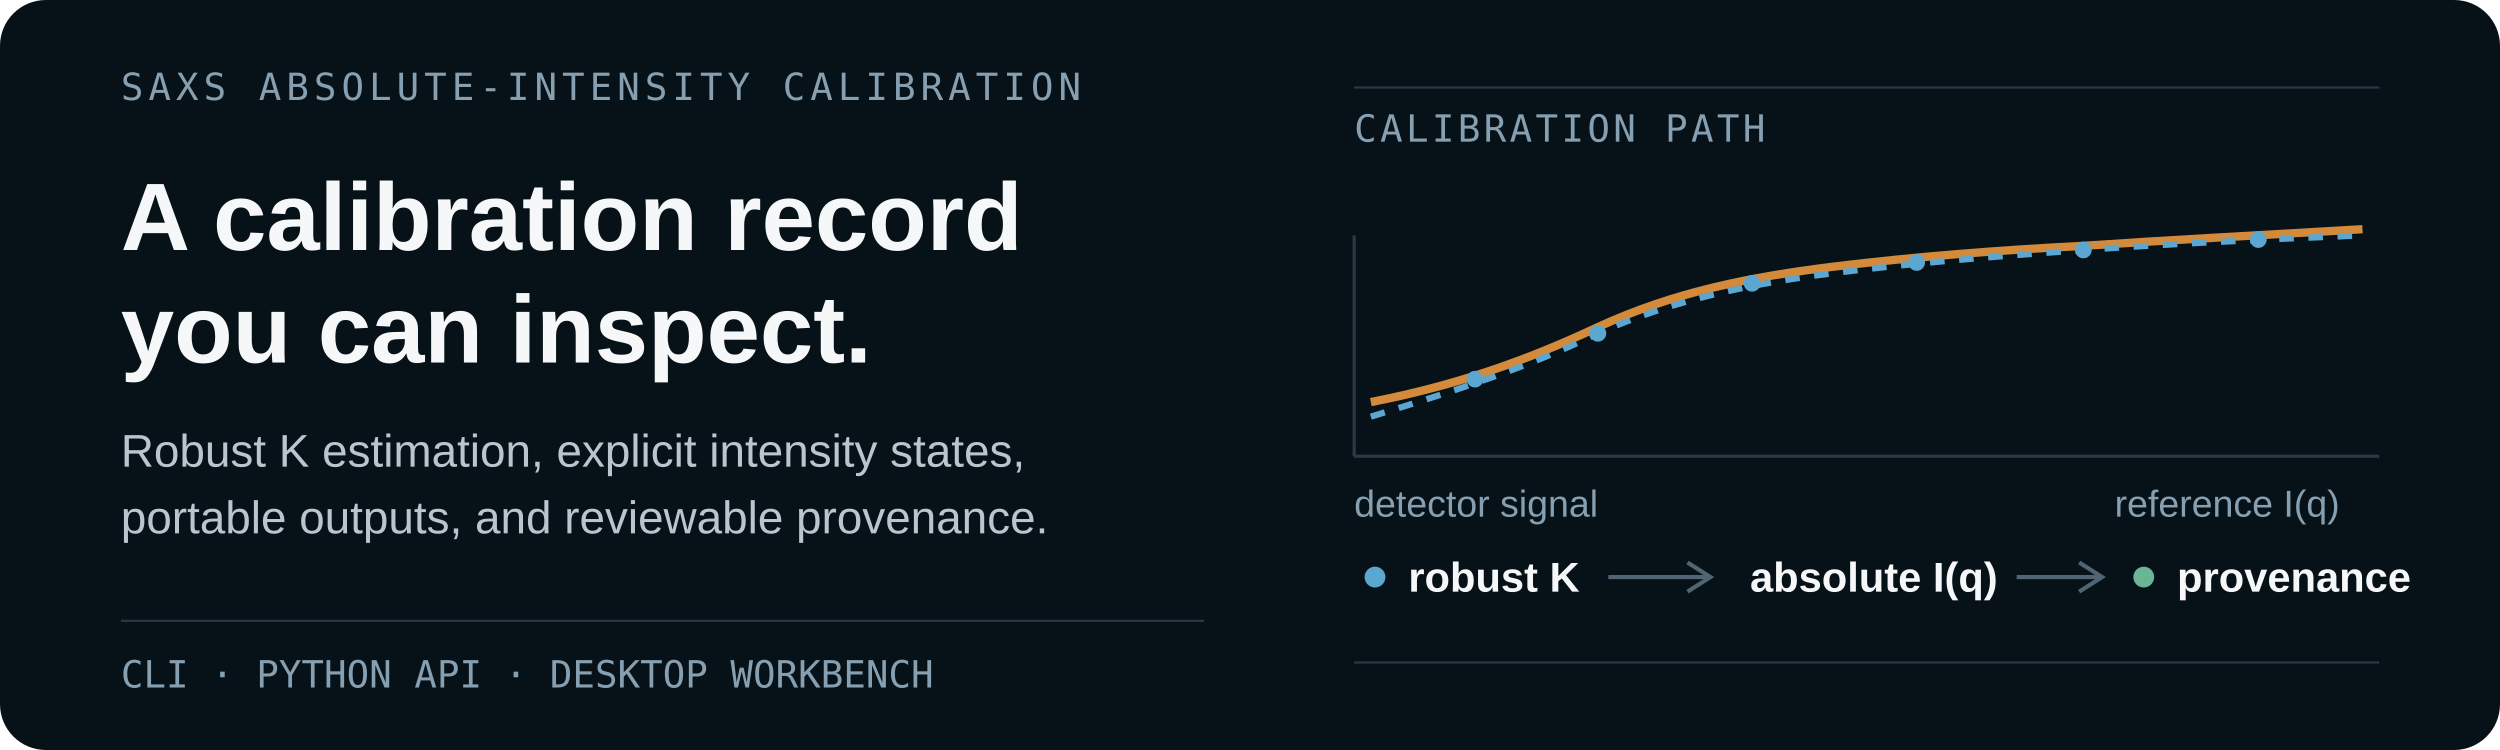
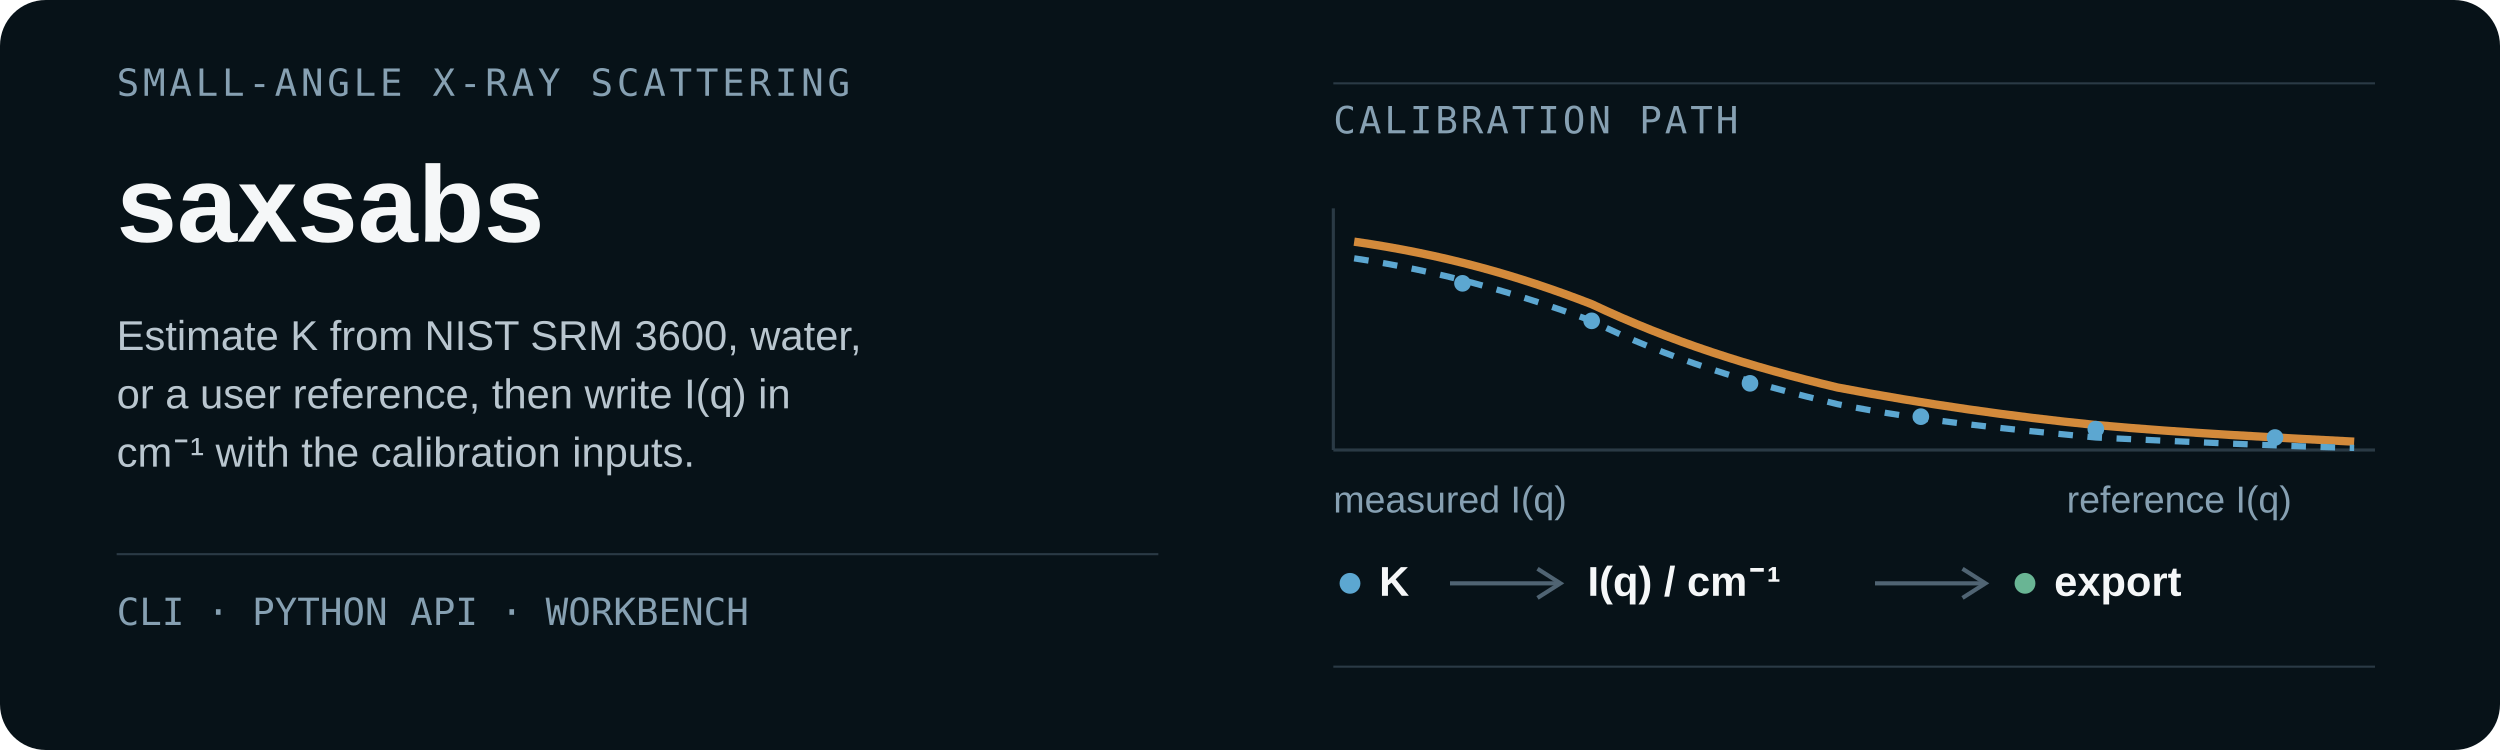
<svg xmlns="http://www.w3.org/2000/svg" width="1200" height="360" viewBox="0 0 1200 360" role="img" aria-labelledby="title desc">
  <rect width="1200" height="360" rx="22" fill="#071218" />
  <g font-family="-apple-system,BlinkMacSystemFont,'Segoe UI',Arial,sans-serif">
-     <g transform="translate(58 48)">
-       <text x="0" y="0" fill="#86A0B2" font-family="ui-monospace,SFMono-Regular,Menlo,Consolas,monospace" font-size="18" letter-spacing="2.4">SAXS ABSOLUTE-INTENSITY CALIBRATION</text>
-       <text x="0" y="72" fill="#F5F7F8" font-size="46" font-weight="720">A calibration record</text>
-       <text x="0" y="126" fill="#F5F7F8" font-size="46" font-weight="720">you can inspect.</text>
-       <text x="0" y="176" fill="#B9C6CF" font-size="22">Robust K estimation, explicit intensity states,</text>
-       <text x="0" y="208" fill="#B9C6CF" font-size="22">portable outputs, and reviewable provenance.</text>
-       <path d="M0 250H520" stroke="#2A3A45" />
-       <text x="0" y="282" fill="#86A0B2" font-family="ui-monospace,SFMono-Regular,Menlo,Consolas,monospace" font-size="18">CLI  ·  PYTHON API  ·  DESKTOP WORKBENCH</text>
+     <g transform="translate(56 46)">
+       <text x="0" y="0" fill="#86A0B2" font-family="ui-monospace,SFMono-Regular,Menlo,Consolas,monospace" font-size="18" letter-spacing="1.8">SMALL-ANGLE X-RAY SCATTERING</text>
+       <text x="0" y="70" fill="#F5F7F8" font-size="52" font-weight="700">saxsabs</text>
+       <text x="0" y="122" fill="#B9C6CF" font-size="20">Estimate K from NIST SRM 3600, water,</text>
+       <text x="0" y="150" fill="#B9C6CF" font-size="20">or a user reference, then write I(q) in</text>
+       <text x="0" y="178" fill="#B9C6CF" font-size="20">cm⁻¹ with the calibration inputs.</text>
+       <path d="M0 220H500" stroke="#2A3A45" />
+       <text x="0" y="254" fill="#86A0B2" font-family="ui-monospace,SFMono-Regular,Menlo,Consolas,monospace" font-size="18">CLI  ·  PYTHON API  ·  WORKBENCH</text>
    </g>
-     <g transform="translate(650 42)">
-       <path d="M0 0H492M0 276H492" stroke="#2A3A45" />
-       <text x="0" y="26" fill="#86A0B2" font-family="ui-monospace,SFMono-Regular,Menlo,Consolas,monospace" font-size="18" letter-spacing="1.6">CALIBRATION PATH</text>
-       <g transform="translate(0 55)">
-         <path d="M0 122H492M0 16V122" stroke="#2A3A45" stroke-width="1.5" />
-         <path d="M8 96C49 88 83 76 117 60C154 43 190 36 230 31C271 26 311 23 350 21C394 18 434 16 484 13" fill="none" stroke="#D38A3B" stroke-width="4" />
-         <path d="M8 103C47 91 82 80 117 63C153 47 191 39 231 34C270 29 310 26 350 23C393 20 434 18 484 16" fill="none" stroke="#5CA7D1" stroke-width="3" stroke-dasharray="7 7" />
-         <circle cx="58" cy="85" r="4" fill="#5CA7D1" />
-         <circle cx="117" cy="63" r="4" fill="#5CA7D1" />
-         <circle cx="191" cy="39" r="4" fill="#5CA7D1" />
-         <circle cx="270" cy="29" r="4" fill="#5CA7D1" />
-         <circle cx="350" cy="23" r="4" fill="#5CA7D1" />
-         <circle cx="434" cy="18" r="4" fill="#5CA7D1" />
-         <text x="0" y="151" fill="#86A0B2" font-size="18">detector signal</text>
-         <text x="365" y="151" fill="#86A0B2" font-size="18">reference I(q)</text>
+     <g transform="translate(640 40)">
+       <path d="M0 0H500M0 280H500" stroke="#2A3A45" />
+       <text x="0" y="24" fill="#86A0B2" font-family="ui-monospace,SFMono-Regular,Menlo,Consolas,monospace" font-size="18" letter-spacing="1.4">CALIBRATION PATH</text>
+       <g transform="translate(0 48)">
+         <path d="M0 128H500M0 12V128" stroke="#2A3A45" stroke-width="1.5" />
+         <path d="M10 28C52 34 88 44 124 58C162 76 200 88 242 98C284 106 326 112 366 116C410 120 452 122 490 124" fill="none" stroke="#D38A3B" stroke-width="4" />
+         <path d="M10 36C50 42 86 52 124 66C160 84 200 96 242 106C282 114 324 118 366 122C408 124 450 126 490 127" fill="none" stroke="#5CA7D1" stroke-width="3" stroke-dasharray="7 7" />
+         <circle cx="62" cy="48" r="4" fill="#5CA7D1" />
+         <circle cx="124" cy="66" r="4" fill="#5CA7D1" />
+         <circle cx="200" cy="96" r="4" fill="#5CA7D1" />
+         <circle cx="282" cy="112" r="4" fill="#5CA7D1" />
+         <circle cx="366" cy="118" r="4" fill="#5CA7D1" />
+         <circle cx="452" cy="122" r="4" fill="#5CA7D1" />
+         <text x="0" y="158" fill="#86A0B2" font-size="18">measured I(q)</text>
+         <text x="352" y="158" fill="#86A0B2" font-size="18">reference I(q)</text>
      </g>
-       <g transform="translate(0 231)">
-         <circle cx="10" cy="4" r="5" fill="#5CA7D1" />
-         <text x="26" y="11" fill="#F5F7F8" font-size="20" font-weight="650">robust K</text>
-         <path d="M122 4H170" stroke="#506473" stroke-width="2" />
-         <path d="M160 -3L171 4L160 11" fill="none" stroke="#506473" stroke-width="2" />
-         <text x="190" y="11" fill="#F5F7F8" font-size="20" font-weight="650">absolute I(q)</text>
-         <path d="M318 4H358" stroke="#506473" stroke-width="2" />
-         <path d="M348 -3L359 4L348 11" fill="none" stroke="#506473" stroke-width="2" />
-         <circle cx="379" cy="4" r="5" fill="#69B594" />
-         <text x="395" y="11" fill="#F5F7F8" font-size="20" font-weight="650">provenance</text>
+       <g transform="translate(0 236)">
+         <circle cx="8" cy="4" r="5" fill="#5CA7D1" />
+         <text x="22" y="10" fill="#F5F7F8" font-size="20" font-weight="650">K</text>
+         <path d="M56 4H108" stroke="#506473" stroke-width="2" />
+         <path d="M98 -3L109 4L98 11" fill="none" stroke="#506473" stroke-width="2" />
+         <text x="122" y="10" fill="#F5F7F8" font-size="20" font-weight="650">I(q) / cm⁻¹</text>
+         <path d="M260 4H312" stroke="#506473" stroke-width="2" />
+         <path d="M302 -3L313 4L302 11" fill="none" stroke="#506473" stroke-width="2" />
+         <circle cx="332" cy="4" r="5" fill="#69B594" />
+         <text x="346" y="10" fill="#F5F7F8" font-size="20" font-weight="650">export</text>
      </g>
    </g>
  </g>
</svg>
